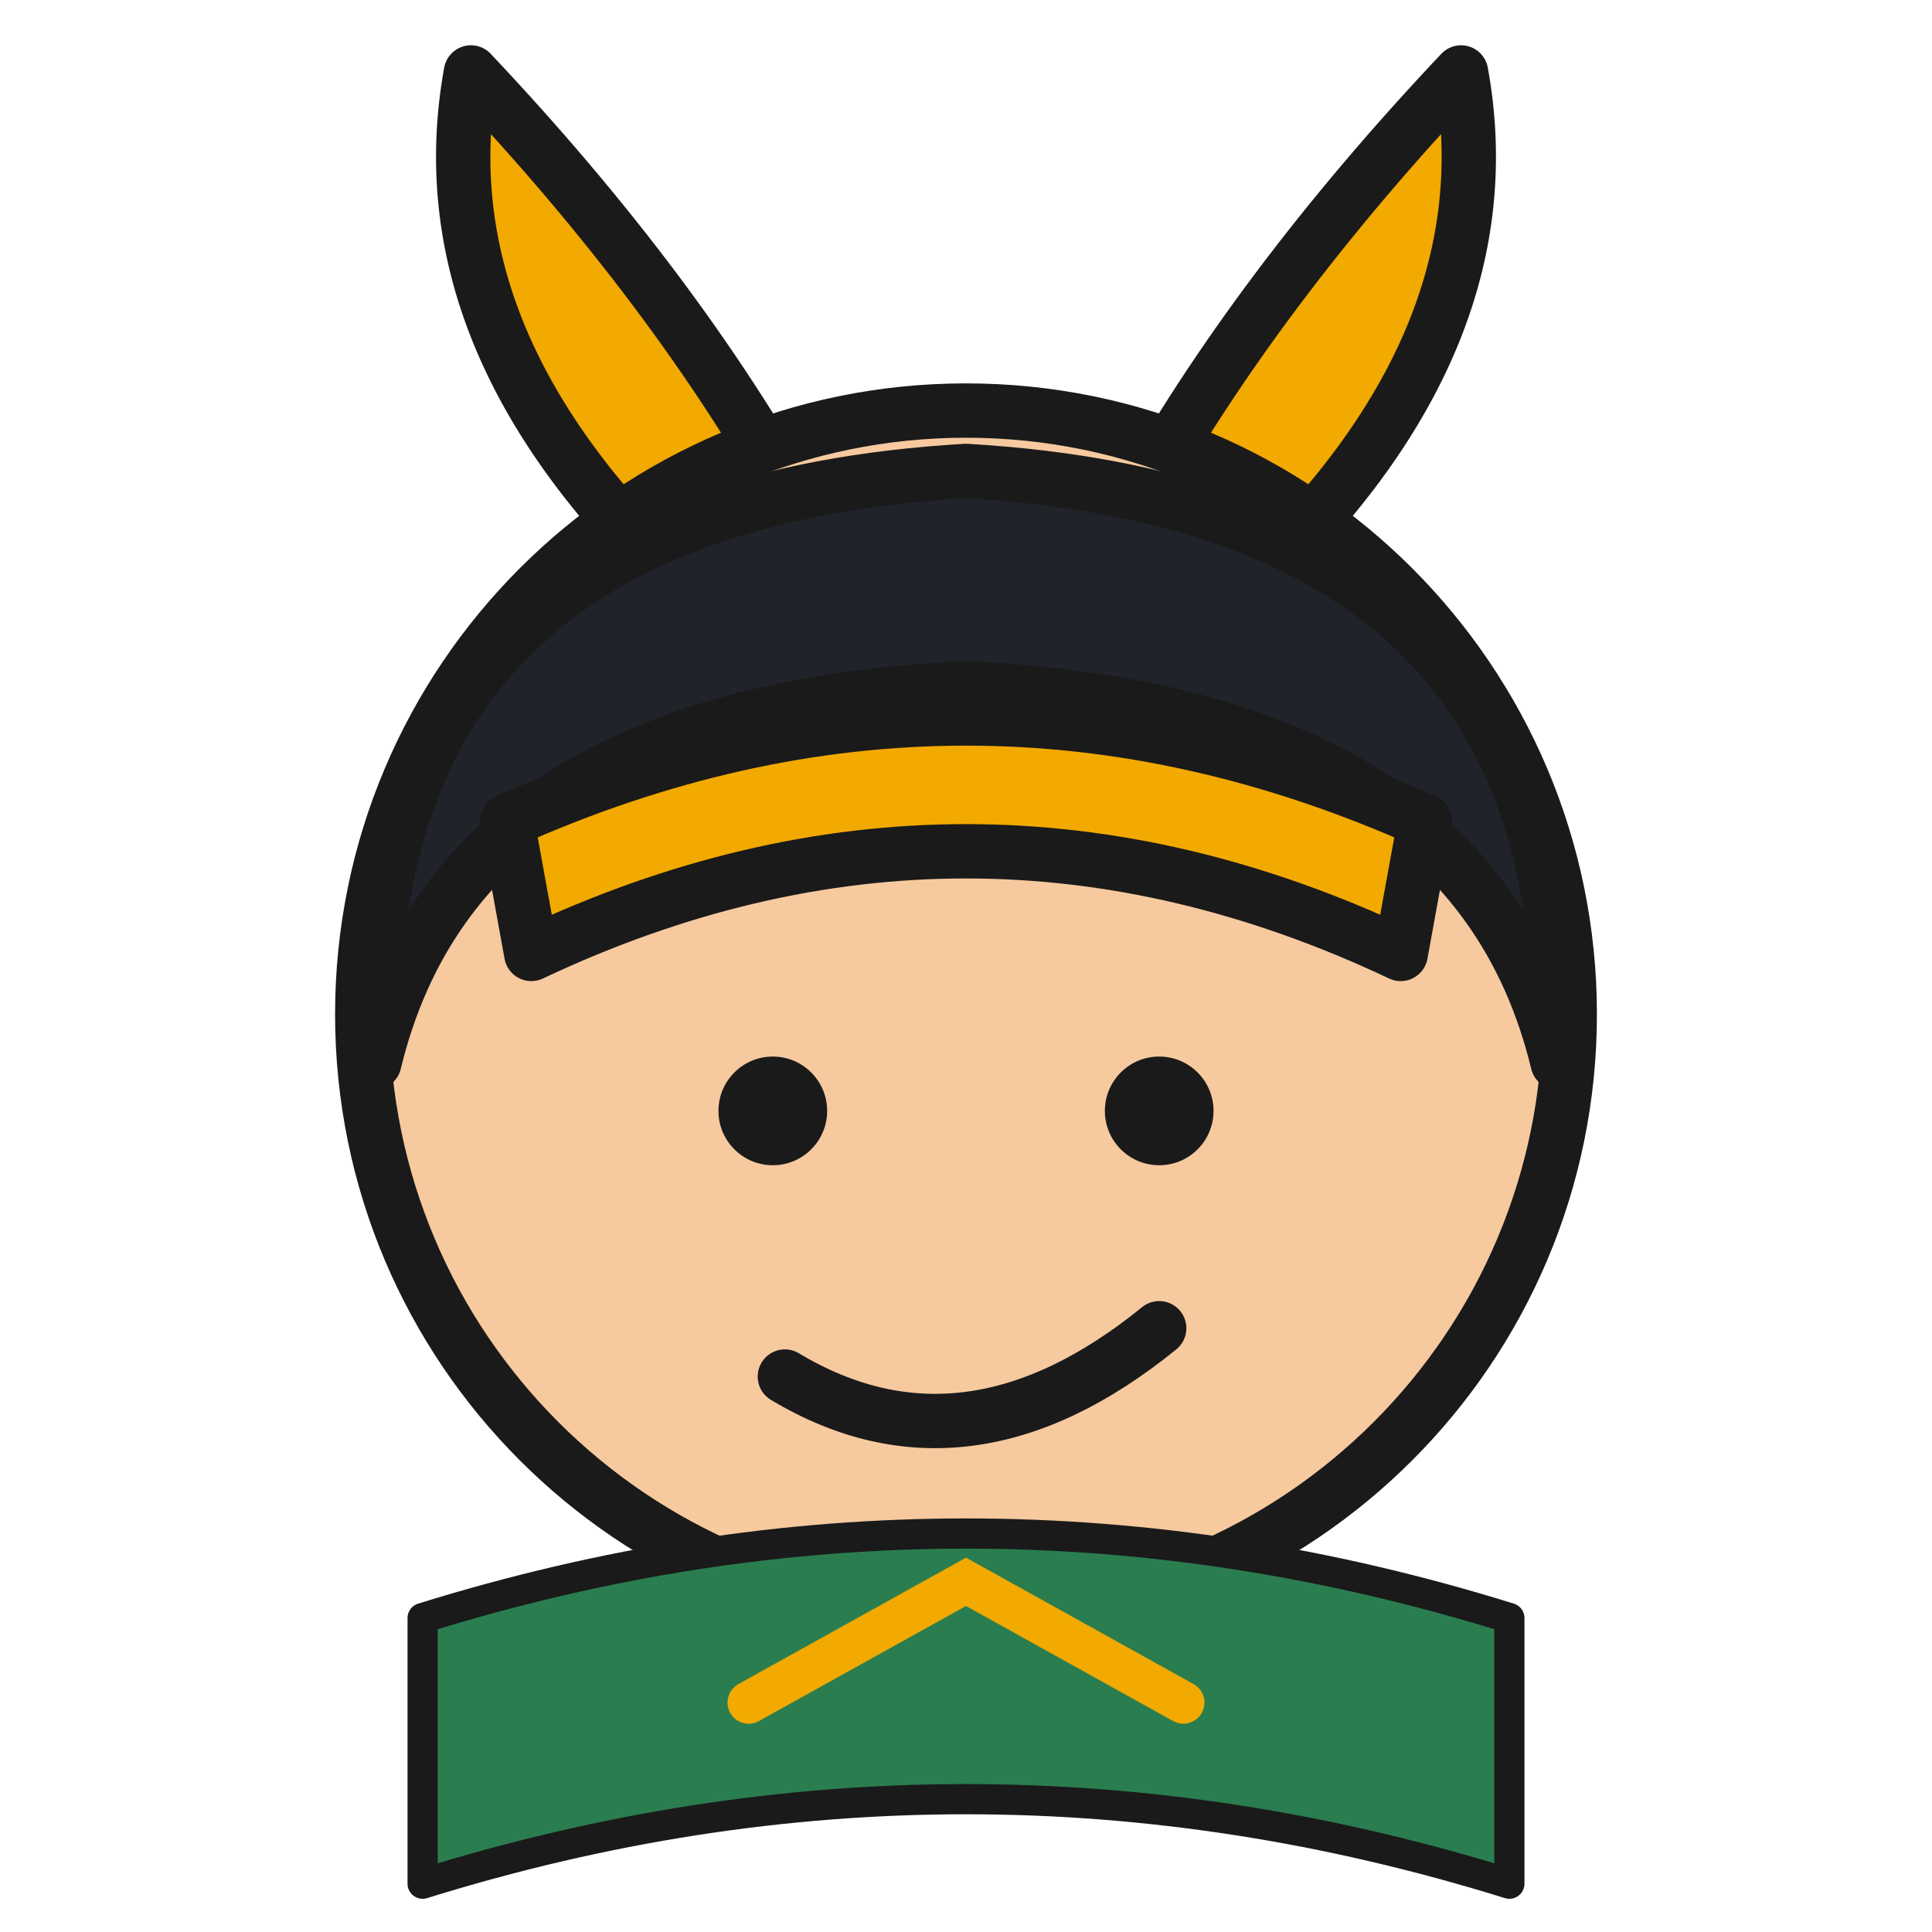
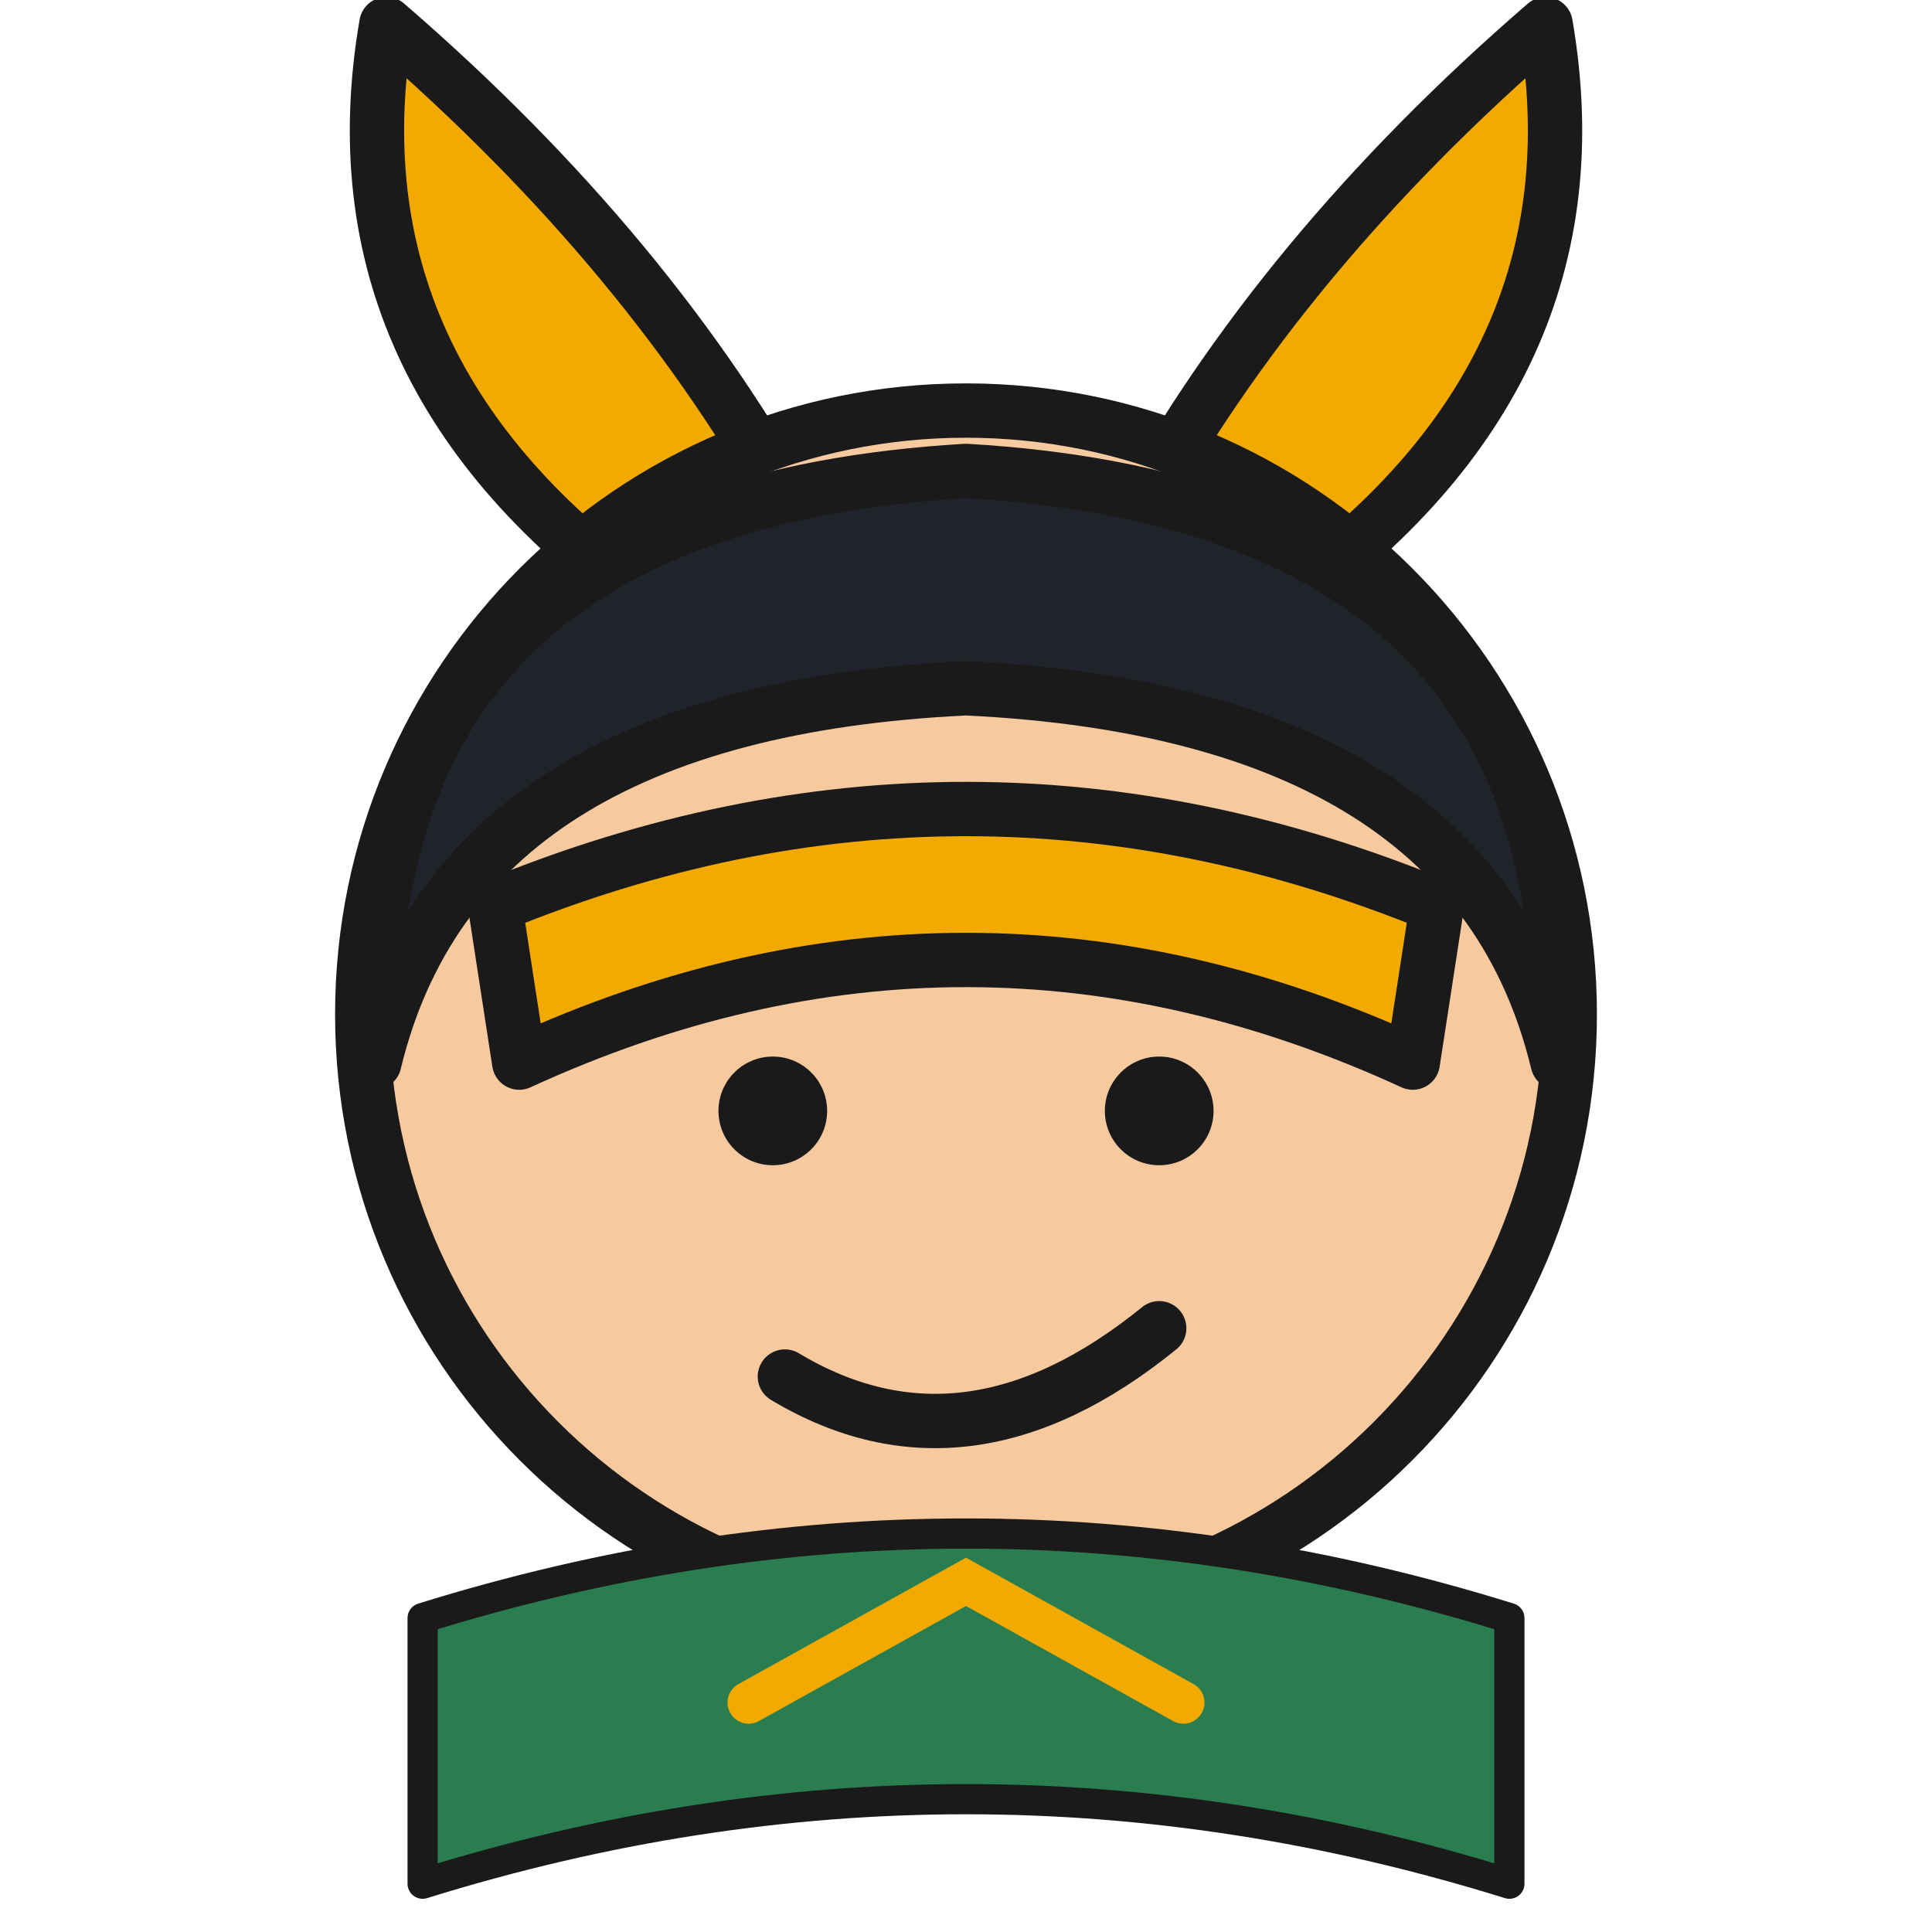
<svg xmlns="http://www.w3.org/2000/svg" viewBox="0 0 320 320">
-   <path d="M112 96 Q70 56 78 12 Q112 48 132 84 Z" fill="#f2a900" stroke="#1a1a1a" stroke-width="9" stroke-linecap="round" stroke-linejoin="round" />
-   <path d="M208 96 Q250 56 242 12 Q208 48 188 84 Z" fill="#f2a900" stroke="#1a1a1a" stroke-width="9" stroke-linecap="round" stroke-linejoin="round" />
+   <path d="M108 100 Q54 62 64 4 Q108 42 132 86 Z" fill="#f2a900" stroke="#1a1a1a" stroke-width="9" stroke-linecap="round" stroke-linejoin="round" />
+   <path d="M212 100 Q266 62 256 4 Q212 42 188 86 Z" fill="#f2a900" stroke="#1a1a1a" stroke-width="9" stroke-linecap="round" stroke-linejoin="round" />
  <circle cx="160" cy="168" r="100" fill="#f6c99f" stroke="#1a1a1a" stroke-width="9" stroke-linecap="round" stroke-linejoin="round" />
  <path d="M62 176 Q58 84 160 78 Q262 84 258 176 Q244 118 160 114 Q76 118 62 176 Z" fill="#20232a" stroke="#1a1a1a" stroke-width="9" stroke-linecap="round" stroke-linejoin="round" />
-   <path d="M84 136 Q160 102 236 136 L232 158 Q160 124 88 158 Z" fill="#f2a900" stroke="#1a1a1a" stroke-width="9" stroke-linecap="round" stroke-linejoin="round" />
+   <path d="M82 150 Q160 118 238 150 L234 176 Q160 142 86 176 Z" fill="#f2a900" stroke="#1a1a1a" stroke-width="9" stroke-linecap="round" stroke-linejoin="round" />
  <circle cx="128" cy="184" r="9" fill="#1a1a1a" />
  <circle cx="192" cy="184" r="9" fill="#1a1a1a" />
  <path d="M130 228 Q160 246 192 220" fill="none" stroke="#1a1a1a" stroke-width="9" stroke-linecap="round" stroke-linejoin="round" />
  <path d="M70 268 Q160 240 250 268 L250 312 Q160 284 70 312 Z" fill="#2a7d4f" stroke="#1a1a1a" stroke-width="5" stroke-linecap="round" stroke-linejoin="round" />
  <path d="M124 282 L160 262 L196 282" fill="none" stroke="#f2a900" stroke-width="7" stroke-linecap="round" />
</svg>
